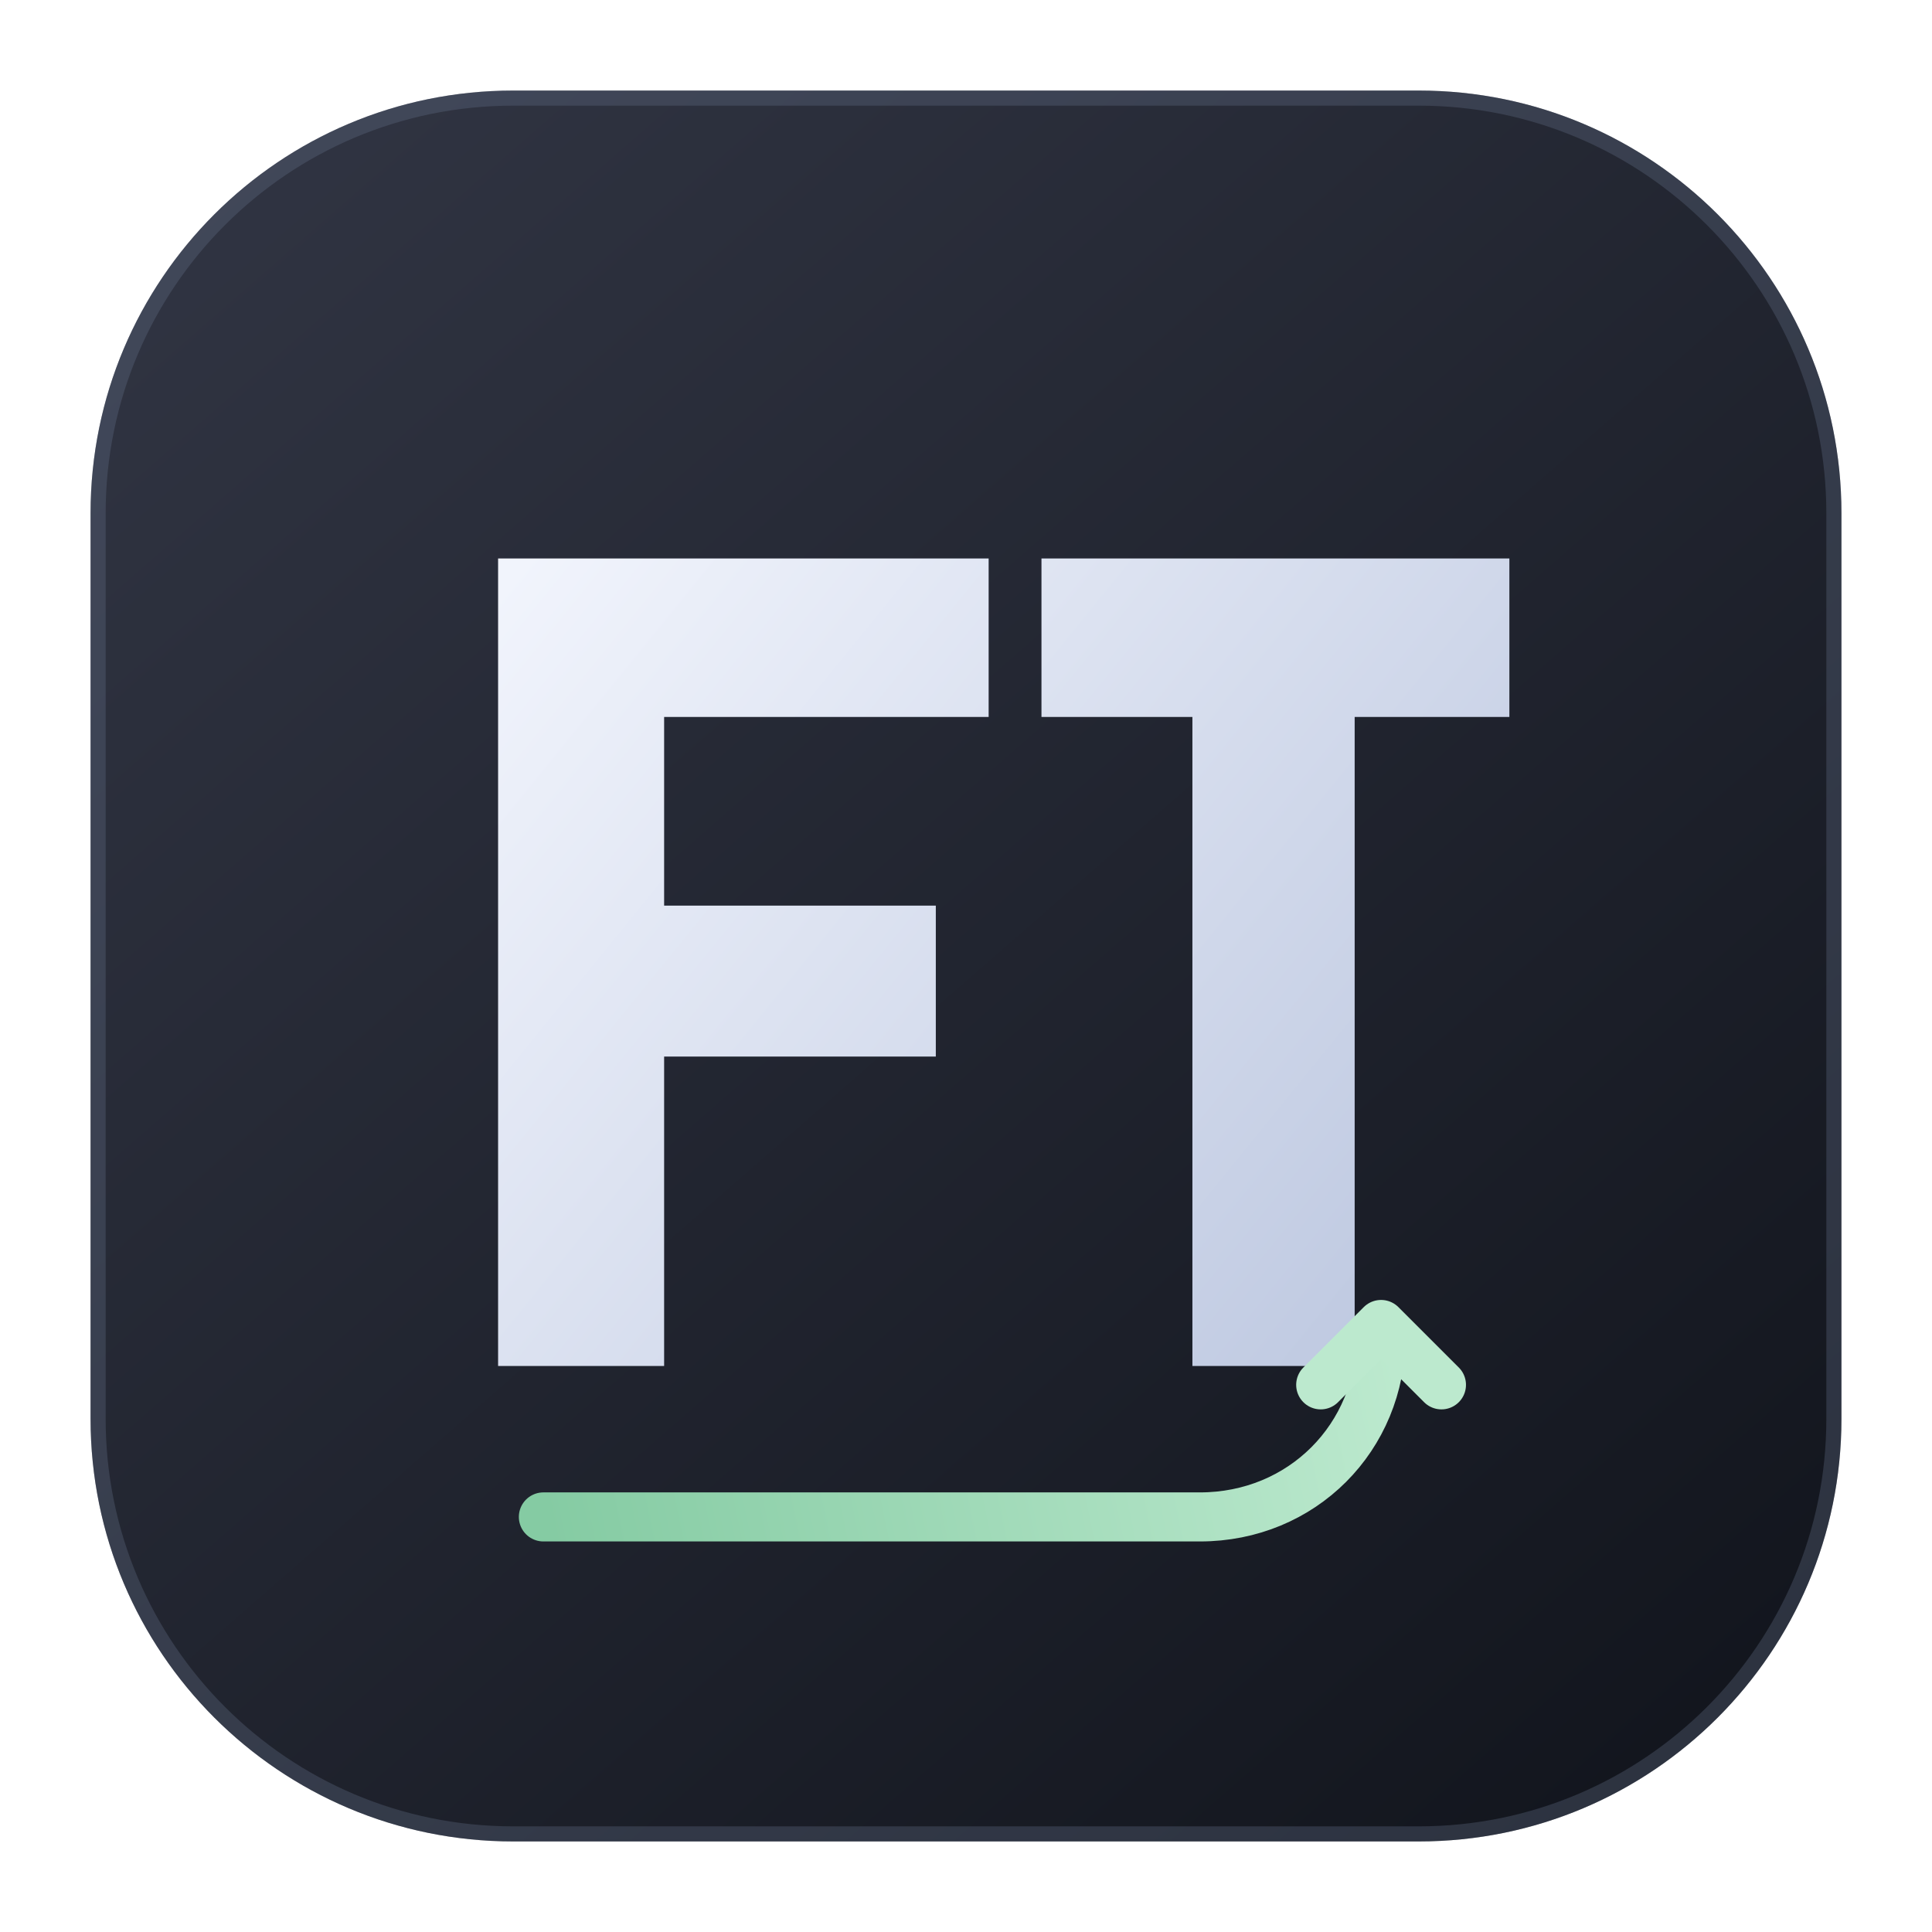
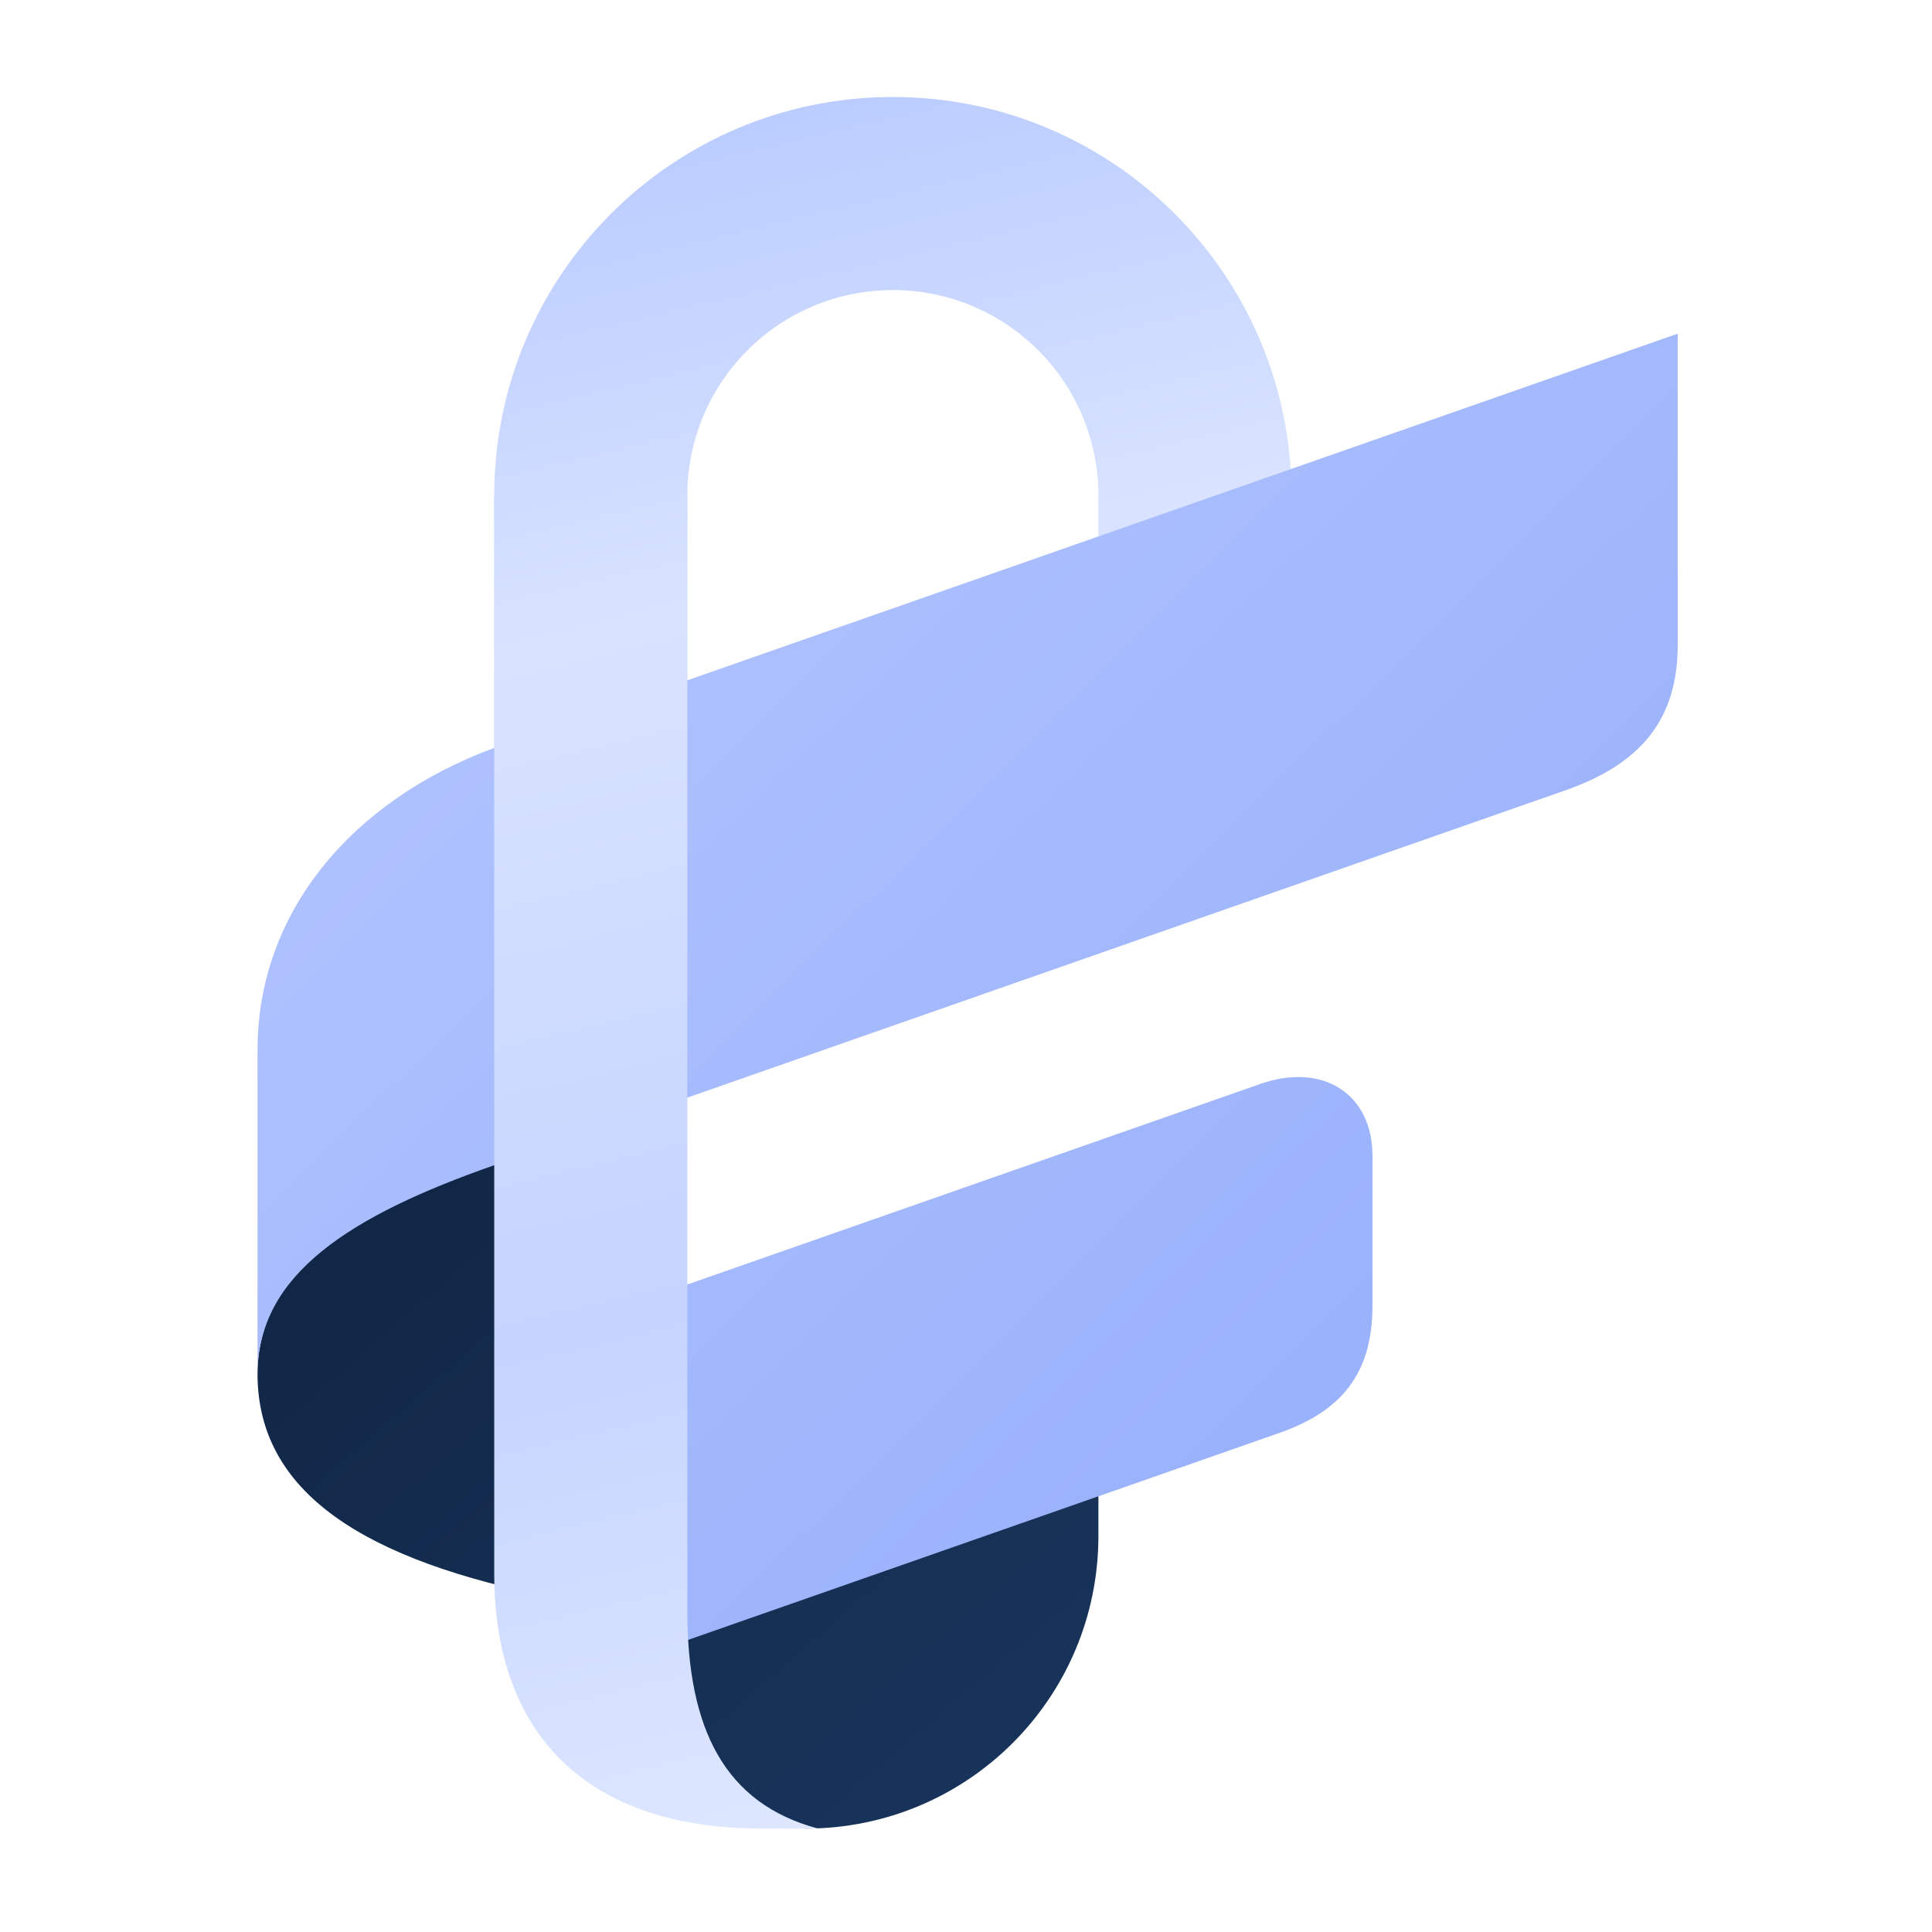
- <svg xmlns="http://www.w3.org/2000/svg" width="512" height="512" viewBox="0 0 512 512">
+ <svg xmlns="http://www.w3.org/2000/svg" width="512" height="512" viewBox="80 56 352 400">
  <defs>
-     <linearGradient id="tile" x1="64" y1="40" x2="448" y2="480" gradientUnits="userSpaceOnUse">
-       <stop stop-color="#303442" />
-       <stop offset="1" stop-color="#12151d" />
+     <linearGradient id="g0" gradientUnits="userSpaceOnUse" x1="154.64" y1="291.32" x2="274.92" y2="430.2">
+       <stop offset="0" stop-color="#112747" />
+       <stop offset="1" stop-color="#19355D" />
    </linearGradient>
-     <linearGradient id="letters" x1="132" y1="156" x2="388" y2="364" gradientUnits="userSpaceOnUse">
-       <stop stop-color="#f1f4fc" />
-       <stop offset="1" stop-color="#bbc6df" />
+     <linearGradient id="g1" gradientUnits="userSpaceOnUse" x1="154.64" y1="291.32" x2="274.92" y2="430.2">
+       <stop offset="0" stop-color="#112747" />
+       <stop offset="1" stop-color="#19355D" />
    </linearGradient>
-     <linearGradient id="route" x1="144" y1="398" x2="368" y2="352" gradientUnits="userSpaceOnUse">
-       <stop stop-color="#85cba3" />
-       <stop offset="1" stop-color="#bce9ce" />
+     <linearGradient id="g2" gradientUnits="userSpaceOnUse" x1="172" y1="83" x2="253.84" y2="427.72">
+       <stop offset="0" stop-color="#B6C9FF" />
+       <stop offset="0.3" stop-color="#D9E3FF" />
+       <stop offset="0.68" stop-color="#C4D4FF" />
+       <stop offset="1" stop-color="#E0E8FF" />
+     </linearGradient>
+     <linearGradient id="g3" gradientUnits="userSpaceOnUse" x1="162.08" y1="182.2" x2="360.48" y2="383.08">
+       <stop offset="0" stop-color="#B0C2FF" />
+       <stop offset="1" stop-color="#94AEFA" />
+     </linearGradient>
+     <linearGradient id="g4" gradientUnits="userSpaceOnUse" x1="162.08" y1="182.2" x2="360.48" y2="383.08">
+       <stop offset="0" stop-color="#B0C2FF" />
+       <stop offset="1" stop-color="#94AEFA" />
+     </linearGradient>
+     <linearGradient id="g5" gradientUnits="userSpaceOnUse" x1="172" y1="83" x2="253.84" y2="427.72">
+       <stop offset="0" stop-color="#B6C9FF" />
+       <stop offset="0.3" stop-color="#D9E3FF" />
+       <stop offset="0.68" stop-color="#C4D4FF" />
+       <stop offset="1" stop-color="#E0E8FF" />
    </linearGradient>
  </defs>
-   <rect x="24" y="24" width="464" height="464" rx="112" fill="url(#tile)" />
-   <rect x="26" y="26" width="460" height="460" rx="110" fill="none" stroke="#66718c" stroke-opacity=".32" stroke-width="4" />
-   <path d="M132 148h130v42h-86v50h72v40h-72v82h-44z" fill="url(#letters)" />
-   <path d="M276 148h124v42h-41v172h-43V190h-40z" fill="url(#letters)" />
-   <path d="M144 402h174c27 0 48-21 48-48" fill="none" stroke="url(#route)" stroke-width="13" stroke-linecap="round" />
-   <path d="m350 367 16-16 16 16" fill="none" stroke="#bce9ce" stroke-width="13" stroke-linecap="round" stroke-linejoin="round" />
+   <g transform="translate(256 256) scale(1.04) translate(-256 -256)">
+     <path d="M114.96 337.2C114.96 360.76 136.04 374.4 174.48 381.84V288.84C138.52 301.24 114.96 314.88 114.96 337.2Z" fill="url(#g0)" />
+     <path d="M200.52 379.36L282.36 350.84V369.44C282.36 401.68 256.32 427.72 224.08 427.72L200.52 425.5V379.36Z" fill="url(#g1)" />
+     <path d="M162.08 219.4V162.36C162.08 118.531 197.611 83 241.44 83C285.269 83 320.8 118.531 320.8 162.36V194.6L282.36 208.054V162.36C282.36 139.761 264.039 121.44 241.44 121.44C218.841 121.44 200.52 139.761 200.52 162.36V219.4H162.08Z" fill="url(#g2)" />
+     <path d="M114.96 337.2V272.72C114.96 245.44 133.56 223.12 162.08 212.58L397.68 130.12V192.12C397.68 207 390.24 215.804 375.36 221.012L162.08 295.66C133.56 305.642 114.96 317.36 114.96 337.2Z" fill="url(#g3)" />
+     <path d="M190.6 322.878L314.6 279.478C327 275.138 336.92 281.4 336.92 293.8V323.56C336.92 337.2 330.72 344.64 318.32 348.98L190.6 393.682V322.878Z" fill="url(#g4)" />
+     <path d="M162.08 162.36H200.52V384.32C200.52 407.88 207.96 422.76 226.56 427.72H215.4C180.68 427.72 162.08 409.12 162.08 376.88V162.36Z" fill="url(#g5)" />
+   </g>
</svg>
